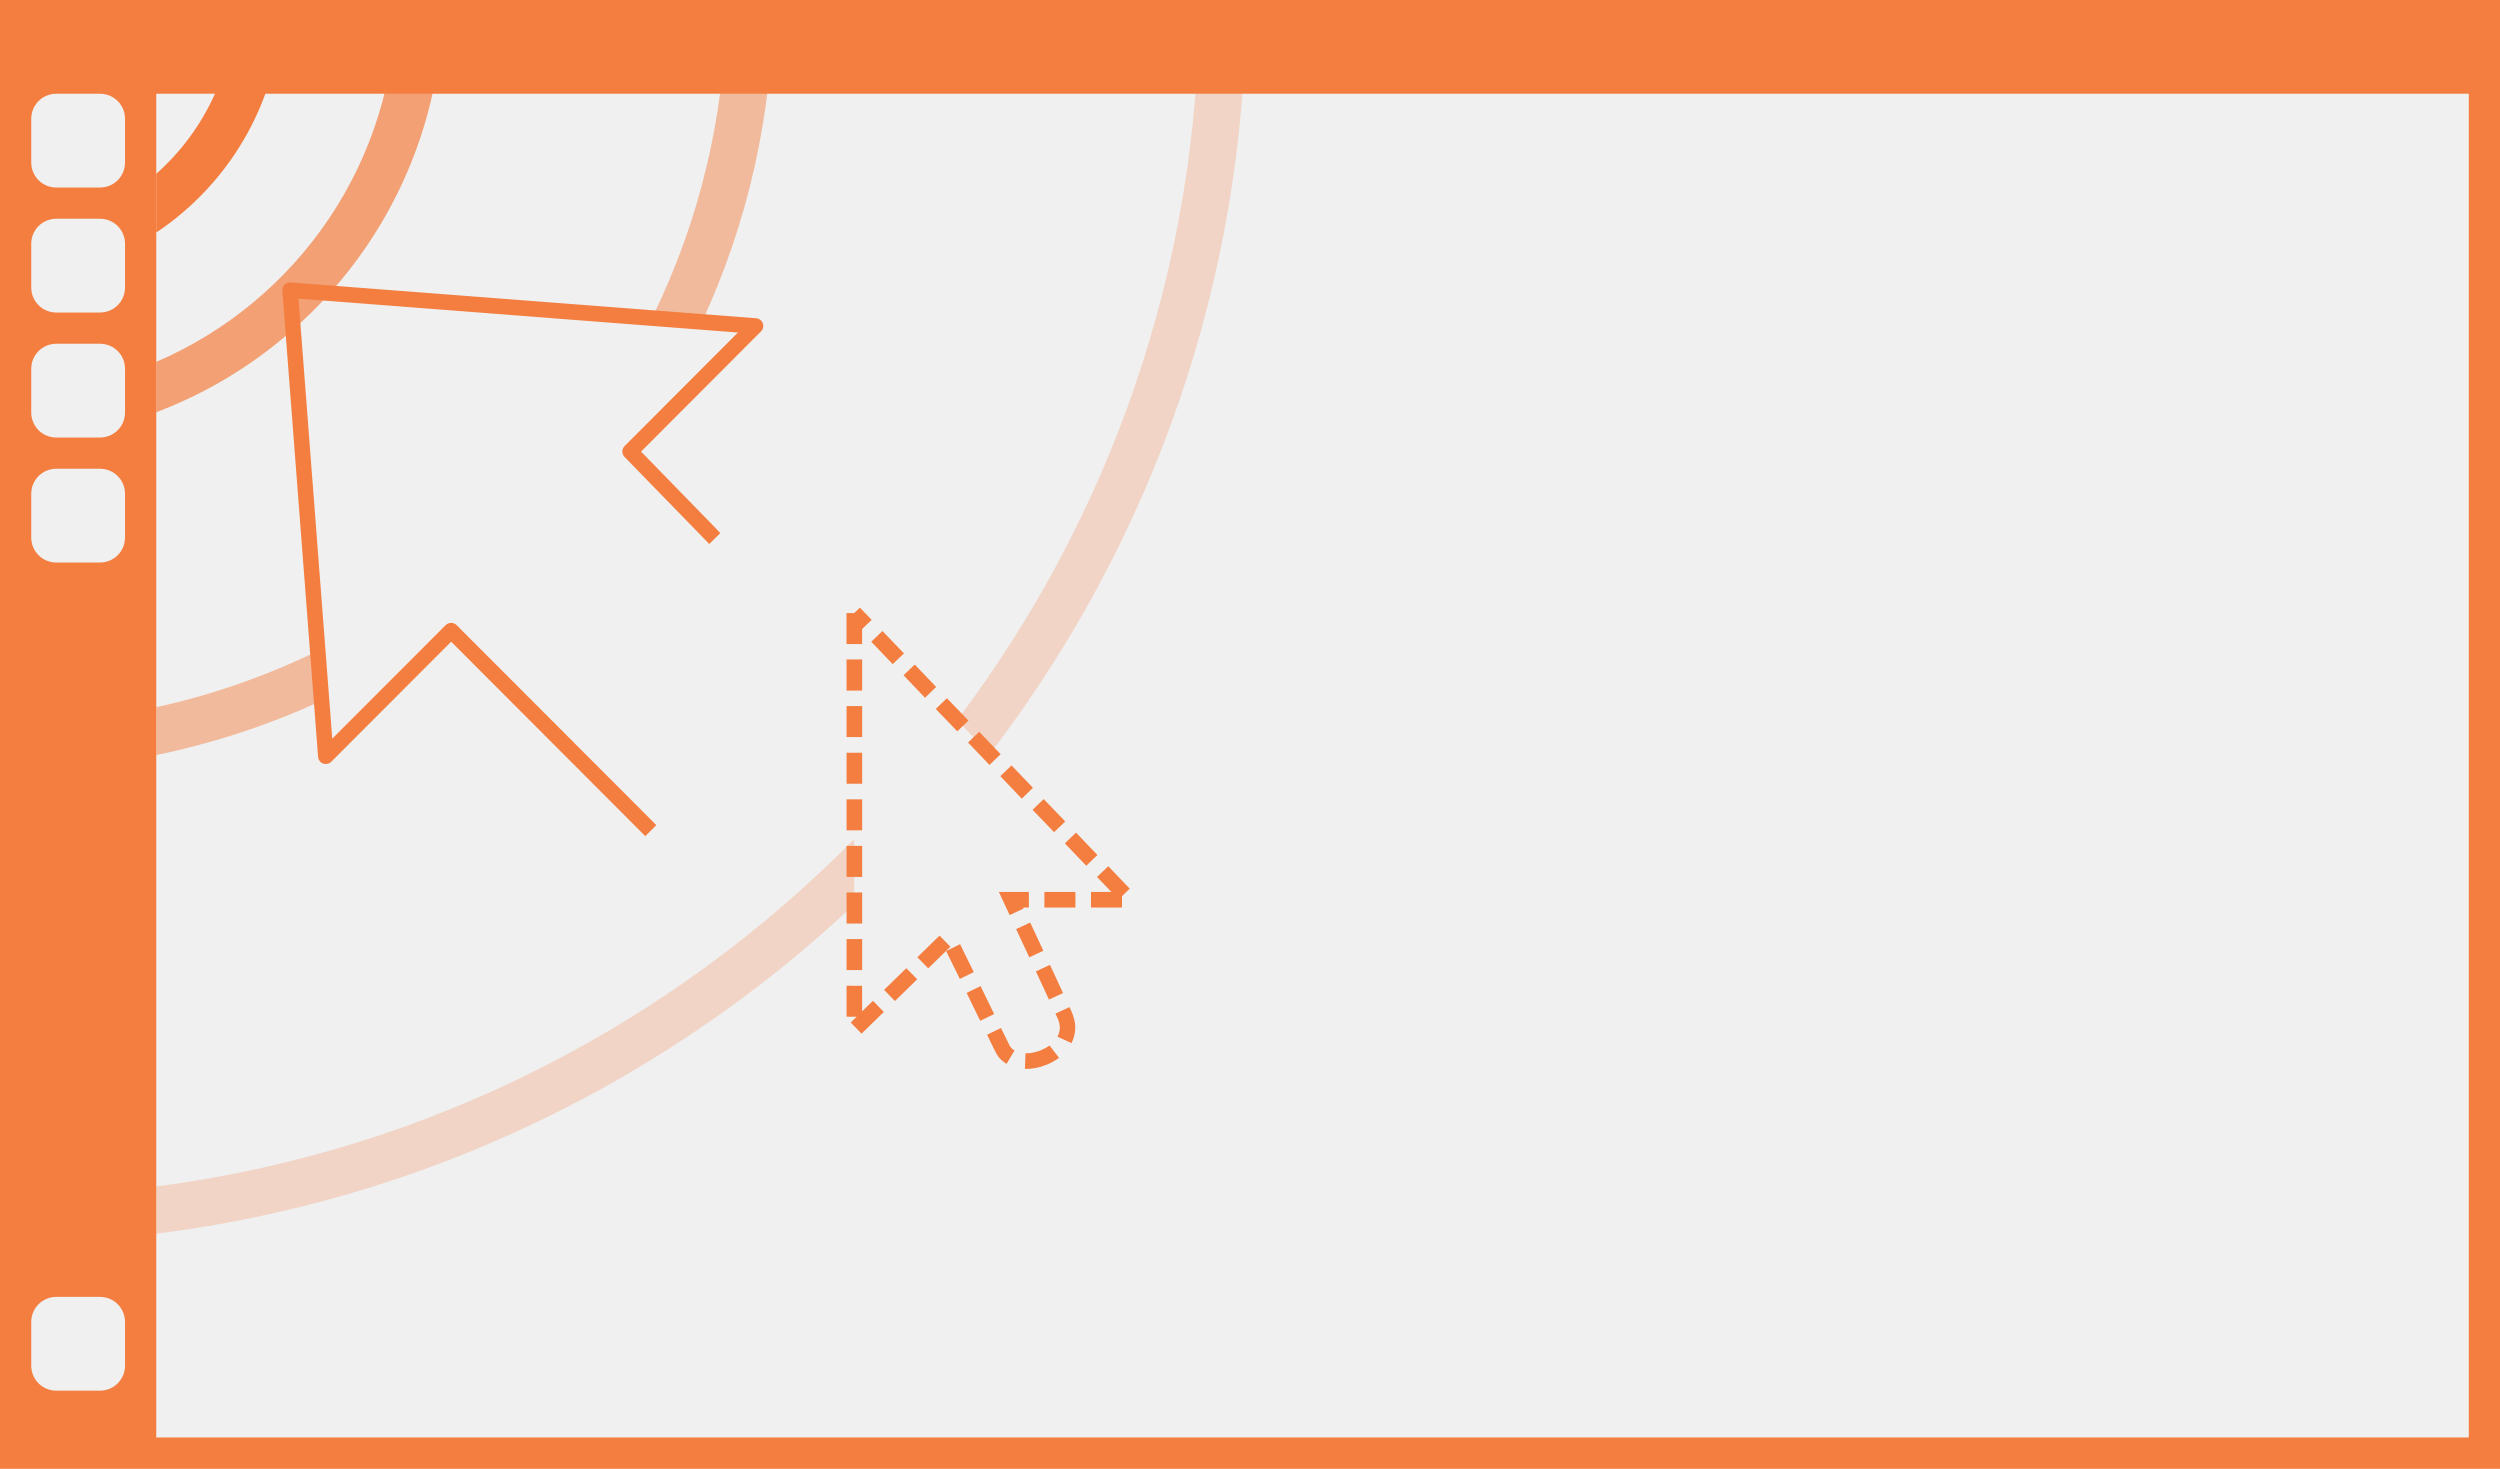
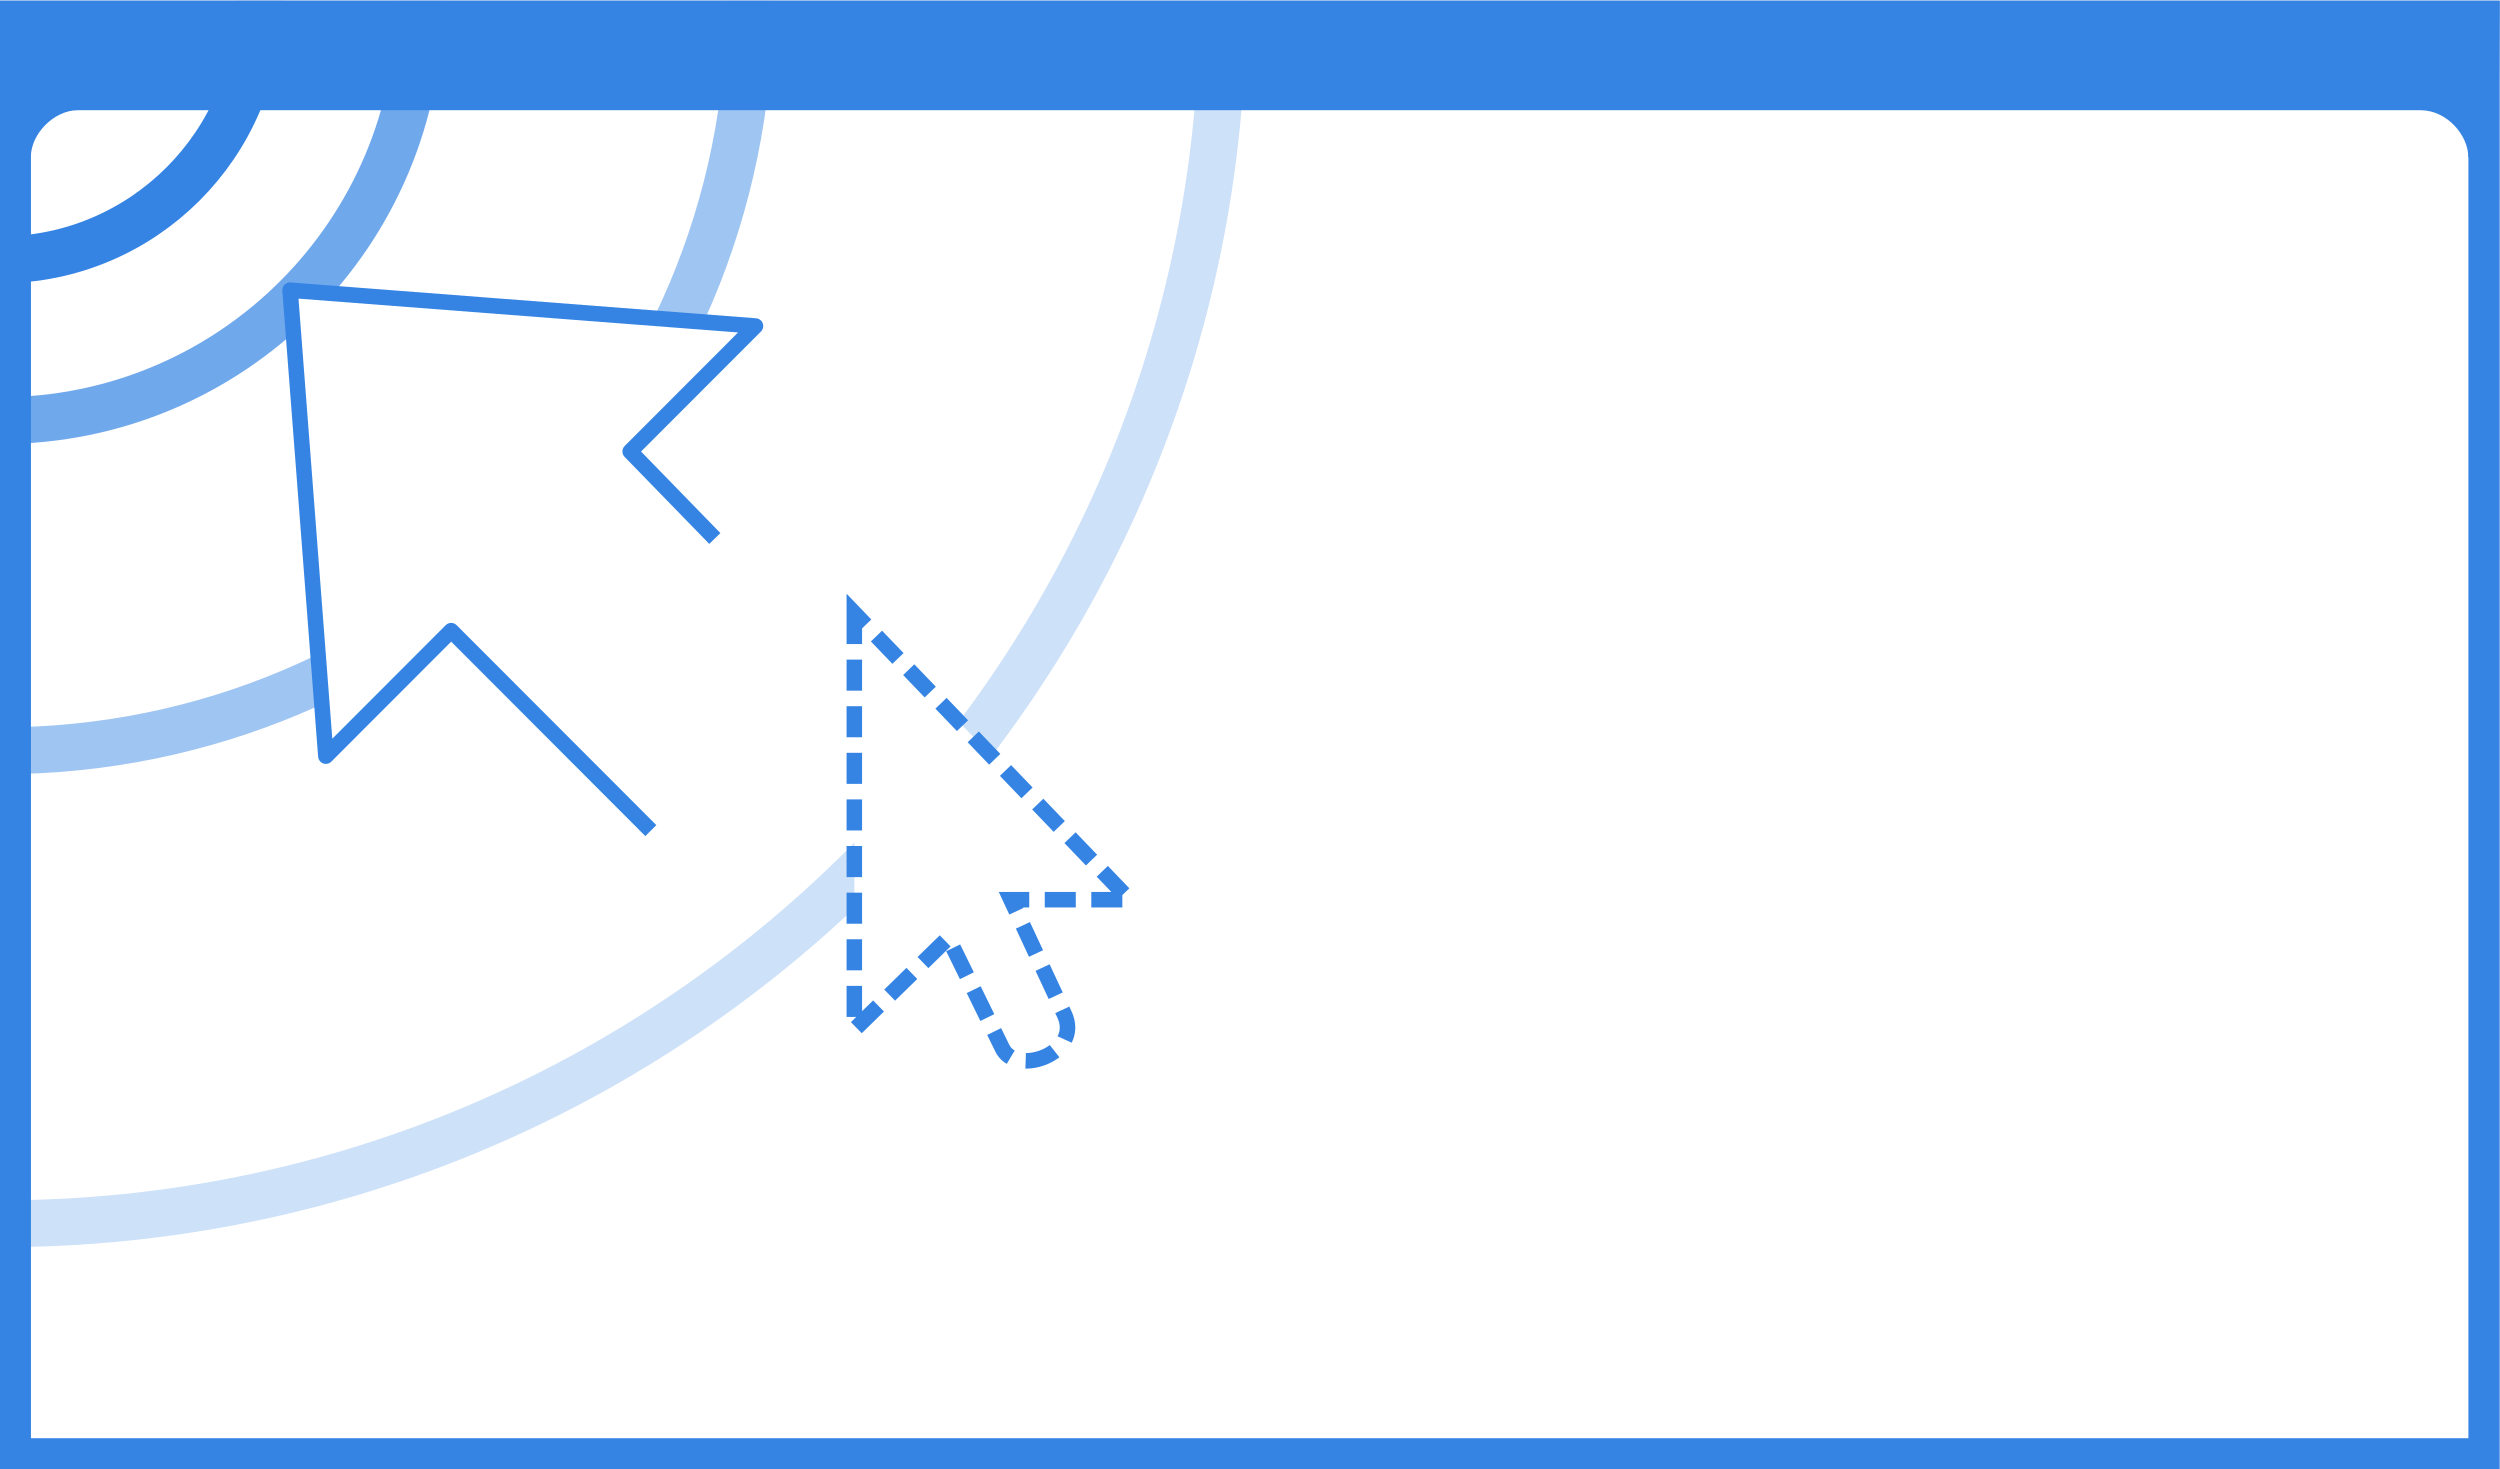
- <svg xmlns="http://www.w3.org/2000/svg" width="160" height="94" version="1.1" viewBox="0 0 42.333 24.871">
+ <svg xmlns="http://www.w3.org/2000/svg" width="160" height="94" viewBox="0 0 42.333 24.871">
  <defs>
-     <clipPath id="a">
-       <path d="m316-4731h162v95h-162z" fill="#3584e4" style="paint-order:normal" />
+     <clipPath id="a" clipPathUnits="userSpaceOnUse">
+       <path style="opacity:1;vector-effect:none;fill:#3584e4;fill-opacity:1;stroke:none;stroke-width:1;stroke-linecap:butt;stroke-linejoin:miter;stroke-miterlimit:4;stroke-dasharray:none;stroke-dashoffset:0;stroke-opacity:1;marker:none;marker-start:none;marker-mid:none;marker-end:none;paint-order:normal" d="M316-4731.007h162v95H316z" />
    </clipPath>
  </defs>
-   <g transform="matrix(.26458 0 0 .26458 -83.608 1251.7)" clip-path="url(#a)" fill="#f37e40" stroke-width="1">
-     <path transform="matrix(1 0 0 1 316 -4730.9)" d="m76.754-0.205c1.6e-5 0.02 0.002 0.04 0.002 0.061 0 17.373-5.776 33.379-15.498 46.234l2.088 2.174c10.283-13.424 16.408-30.198 16.408-48.408 0-0.02-0.002-0.04-0.002-0.061h-2.998zm-22.078 53.908c-11.716 11.886-27.274 19.976-44.676 22.24v3.022c17.188-2.155 32.682-9.779 44.676-21.076v-4.186zm-54.678 22.91v3h0.002v-3h-0.002z" opacity=".249" style="-inkscape-stroke:none" />
-     <path transform="matrix(1 0 0 1 316 -4730.9)" d="m46.486-0.205c2.6e-5 0.02 0.002 0.04 0.002 0.061 0 7.362-1.717 14.316-4.758 20.5l3.201 0.246c2.922-6.312 4.557-13.339 4.557-20.746 0-0.02-0.002-0.04-0.002-0.061h-3zm-26.15 41.871c-3.252 1.583-6.712 2.808-10.336 3.602v3.062c3.695-0.76 7.237-1.938 10.582-3.473l-0.246-3.191zm-20.338 4.678v3h0.002v-3h-0.002z" opacity=".474" style="-inkscape-stroke:none" />
-     <path transform="matrix(1 0 0 1 316 -4730.9)" d="m25.355-0.205c4.7e-5 0.02 0 0.04 0 0.061 0 10.468-6.319 19.435-15.355 23.311v3.223c10.717-4.051 18.355-14.411 18.355-26.533 0-0.02 4.2e-5 -0.04 0-0.061h-3zm-25.357 25.418v3h0.002v-3h-0.002z" opacity=".705" style="-inkscape-stroke:none" />
-     <path transform="matrix(1 0 0 1 316 -4730.9)" d="m15.062-0.205c8e-5 0.02 0.002 0.04 0.002 0.061 0 4.494-1.957 8.518-5.064 11.275v3.76c4.857-3.243 8.065-8.772 8.065-15.035 0-0.02-0.002-0.04-0.002-0.061h-3zm-15.064 15.127v3h0.002v-3h-0.002z" style="-inkscape-stroke:none" />
+   <g style="display:inline">
+     <path style="opacity:1;vector-effect:none;fill:#fff;fill-opacity:1;stroke:#3584e4;stroke-width:2;stroke-linecap:butt;stroke-linejoin:miter;stroke-miterlimit:4;stroke-dasharray:none;stroke-dashoffset:0;stroke-opacity:1;marker:none" d="M1501.006-3631.007h158v92h-158z" transform="matrix(.26458 0 0 .26458 -396.877 960.969)" />
+     <path d="M1500.006-3632.008V-3622H1502c0-1.503 1.496-3 2.998-3h149.951c1.68 0 3.051 1.603 3.051 3l1.926-.01.08-9.999z" style="color:#000;font-style:normal;font-variant:normal;font-weight:400;font-stretch:normal;font-size:medium;line-height:normal;font-family:sans-serif;font-variant-ligatures:normal;font-variant-position:normal;font-variant-caps:normal;font-variant-numeric:normal;font-variant-alternates:normal;font-feature-settings:normal;text-indent:0;text-align:start;text-decoration:none;text-decoration-line:none;text-decoration-style:solid;text-decoration-color:#000;letter-spacing:normal;word-spacing:normal;text-transform:none;writing-mode:lr-tb;direction:ltr;text-orientation:mixed;dominant-baseline:auto;baseline-shift:baseline;text-anchor:start;white-space:normal;shape-padding:0;clip-rule:nonzero;display:inline;overflow:visible;visibility:visible;opacity:1;isolation:auto;mix-blend-mode:normal;color-interpolation:sRGB;color-interpolation-filters:linearRGB;solid-color:#000;solid-opacity:1;vector-effect:none;fill:#3584e4;fill-opacity:1;fill-rule:nonzero;stroke:none;stroke-width:2;stroke-linecap:butt;stroke-linejoin:miter;stroke-miterlimit:4;stroke-dasharray:none;stroke-dashoffset:0;stroke-opacity:1;marker:none;color-rendering:auto;image-rendering:auto;shape-rendering:auto;text-rendering:auto;enable-background:accumulate" transform="matrix(.26458 0 0 .26458 -396.877 960.969)" />
  </g>
-   <g stroke-dashoffset=".95" stroke-linecap="square" stroke-linejoin="round">
-     <path d="m4.922 4.783a0.131 0.131 0 0 0-0.141 0.141l0.605 7.891a0.131 0.131 0 0 0 0.225 0.082l2.029-2.031 3.193 3.199 0.094 0.094 0.186-0.186-0.092-0.094-3.289-3.293a0.131 0.131 0 0 0-0.186 0l-1.92 1.922-0.572-7.451 7.441 0.574-1.918 1.922a0.131 0.131 0 0 0-2e-3 0.184l1.342 1.379 0.092 0.096 0.188-0.184-0.09-0.096-1.252-1.285 2.029-2.033a0.131 0.131 0 0 0-0.082-0.225z" color="#000000" fill="#f37e40" style="-inkscape-stroke:none" />
+   <g clip-path="url(#a)" transform="matrix(.26458 0 0 .26458 -83.608 1251.746)" style="display:inline">
+     <circle style="opacity:.249;vector-effect:none;fill:none;fill-opacity:1;stroke:#3584e4;stroke-width:3;stroke-linecap:butt;stroke-linejoin:miter;stroke-miterlimit:4;stroke-dasharray:none;stroke-dashoffset:0;stroke-opacity:1;marker:none;marker-start:none;marker-mid:none;marker-end:none;paint-order:normal" cx="316" cy="-4731.007" r="78.261" />
+     <circle r="47.992" cy="-4731.007" cx="316" style="opacity:.474;vector-effect:none;fill:none;fill-opacity:1;stroke:#3584e4;stroke-width:3;stroke-linecap:butt;stroke-linejoin:miter;stroke-miterlimit:4;stroke-dasharray:none;stroke-dashoffset:0;stroke-opacity:1;marker:none;marker-start:none;marker-mid:none;marker-end:none;paint-order:normal" />
+     <circle style="opacity:.705;vector-effect:none;fill:none;fill-opacity:1;stroke:#3584e4;stroke-width:3;stroke-linecap:butt;stroke-linejoin:miter;stroke-miterlimit:4;stroke-dasharray:none;stroke-dashoffset:0;stroke-opacity:1;marker:none;marker-start:none;marker-mid:none;marker-end:none;paint-order:normal" cx="316" cy="-4731.007" r="26.859" />
+     <circle r="16.568" cy="-4731.007" cx="316" style="opacity:1;vector-effect:none;fill:none;fill-opacity:1;stroke:#3584e4;stroke-width:3;stroke-linecap:butt;stroke-linejoin:miter;stroke-miterlimit:4;stroke-dasharray:none;stroke-dashoffset:0;stroke-opacity:1;marker:none;marker-start:none;marker-mid:none;marker-end:none;paint-order:normal" />
  </g>
-   <g stroke-dasharray="0.526, 0.263" stroke-miterlimit="10">
-     <path d="m14.561 10.289-0.096 0.092h-0.131v0.525h0.264v-0.254l0.162-0.156zm0.381 0.396-0.189 0.182 0.363 0.379 0.191-0.182zm-0.607 0.482v0.527h0.264v-0.527zm1.154 0.086-0.189 0.182 0.363 0.381 0.189-0.184zm0.545 0.57-0.189 0.182 0.365 0.379 0.189-0.182zm-1.699 0.133v0.525h0.264v-0.525zm2.246 0.436-0.189 0.182 0.363 0.379 0.189-0.182zm-2.246 0.354v0.525h0.264v-0.525zm2.793 0.215-0.189 0.182 0.363 0.381 0.189-0.184zm0.545 0.57-0.189 0.182 0.365 0.379 0.189-0.182zm-3.338 0.004v0.525h0.264v-0.525zm3.885 0.564-0.189 0.182 0.363 0.379 0.189-0.182zm-3.885 0.225v0.525h0.264v-0.525zm4.432 0.344-0.191 0.182 0.244 0.254h-0.346v0.264h0.525v-0.193l0.131-0.127zm-1.853 0.436 0.182 0.391 0.238-0.111-0.008-0.016h0.096v-0.264zm0.771 0v0.264h0.525v-0.264zm-3.35 0.008v0.527h0.264v-0.527zm3.109 0.51-0.238 0.111 0.223 0.477 0.238-0.111zm-1.535 0.221-0.375 0.367 0.184 0.188 0.375-0.367zm-1.574 0.059v0.525h0.264v-0.525zm1.922 0.086-0.236 0.117 0.232 0.471 0.236-0.115zm1.522 0.35-0.238 0.111 0.221 0.477 0.238-0.111zm-2.432 0.057-0.377 0.367 0.184 0.189 0.377-0.369zm-1.012 0.297v0.525h0.17l-0.1 0.098 0.184 0.188 0.377-0.367-0.184-0.189-0.184 0.18v-0.434zm2.269 0.006-0.236 0.115 0.23 0.473 0.236-0.115zm1.506 0.355-0.238 0.111 0.027 0.057 0.023 0.053 0.014 0.047 0.008 0.043 2e-3 0.041-0.004 0.039-0.006 0.037-0.012 0.035-0.018 0.039 0.238 0.109 0.023-0.053 0.021-0.066 0.014-0.068 0.006-0.07-0.004-0.072-0.014-0.074-0.023-0.076-0.029-0.07zm-1.16 0.354-0.236 0.115 0.137 0.279 0.029 0.055 0.039 0.055 0.047 0.047 0.051 0.039 0.027 0.018 0.135-0.227-0.014-0.008-0.023-0.018-0.021-0.021-0.018-0.025-0.018-0.033zm0.822 0.297-0.004 2e-3 -0.037 0.025-0.041 0.023-0.043 0.02-0.045 0.02-0.045 0.014-0.045 0.012-0.047 0.01-0.045 0.004-0.045 2e-3h-0.01l-0.01 0.262 0.021 2e-3 0.062-2e-3 0.064-0.008 0.064-0.012 0.062-0.016 0.061-0.021 0.062-0.023 0.059-0.029 0.057-0.033 0.055-0.035 0.01-0.01z" color="#000000" display="block" fill="#f37e40" style="-inkscape-stroke:none" />
+   <g style="display:inline">
+     <path style="color:#000;display:inline;overflow:visible;visibility:visible;fill:#fff;stroke:#3584e4;stroke-width:.613;stroke-linecap:square;stroke-linejoin:round;stroke-miterlimit:4;stroke-dashoffset:.95;stroke-opacity:1;marker:none;enable-background:accumulate" d="m275.62 271.75-3.13-3.214 4.95-4.95-18.385-1.414 1.414 18.385 4.95-4.95 7.671 7.672" transform="matrix(.42866 0 0 .42916 -106.135 -107.6)" />
+     <g style="display:inline">
+       <path style="color:#000;display:block;overflow:visible;visibility:visible;fill:#fff;fill-opacity:1;fill-rule:nonzero;stroke:#3584e4;stroke-width:.613;stroke-linecap:butt;stroke-linejoin:miter;stroke-miterlimit:10;stroke-dasharray:1.226,.613;stroke-dashoffset:0;stroke-opacity:1;marker:none;enable-background:accumulate" d="M29.691 6.634v16.44l3.712-3.624 2.122 4.331c.52 1.171 3.22.23 2.452-1.337l-2.099-4.497h4.685z" transform="matrix(.42866 0 0 .42916 1.739 7.533)" />
+     </g>
  </g>
-   <path transform="matrix(.26459 0 0 .26459 -.00030851 0)" d="m0 0v94.002h10 150v-94.002h-2.002-158zm3.6 6h2.801c0.886 0 1.6 0.713 1.6 1.6v2.801c0 0.886-0.713 1.6-1.6 1.6h-2.801c-0.886 0-1.6-0.713-1.6-1.6v-2.801c0-0.886 0.713-1.6 1.6-1.6zm6.4 0h148v85.998h-148v-85.998zm-6.4 8h2.801c0.886 0 1.6 0.713 1.6 1.6v2.801c0 0.886-0.713 1.6-1.6 1.6h-2.801c-0.886 0-1.6-0.713-1.6-1.6v-2.801c0-0.886 0.713-1.6 1.6-1.6zm0 8h2.801c0.886 0 1.6 0.713 1.6 1.6v2.801c0 0.886-0.713 1.6-1.6 1.6h-2.801c-0.886 0-1.6-0.713-1.6-1.6v-2.801c0-0.886 0.713-1.6 1.6-1.6zm0 8h2.801c0.886 0 1.6 0.713 1.6 1.6v2.801c0 0.886-0.713 1.6-1.6 1.6h-2.801c-0.886 0-1.6-0.713-1.6-1.6v-2.801c0-0.886 0.713-1.6 1.6-1.6zm0 53h2.801c0.886 0 1.6 0.713 1.6 1.6v2.801c0 0.886-0.713 1.6-1.6 1.6h-2.801c-0.886 0-1.6-0.713-1.6-1.6v-2.801c0-0.886 0.713-1.6 1.6-1.6z" fill="#f37e40" />
</svg>
